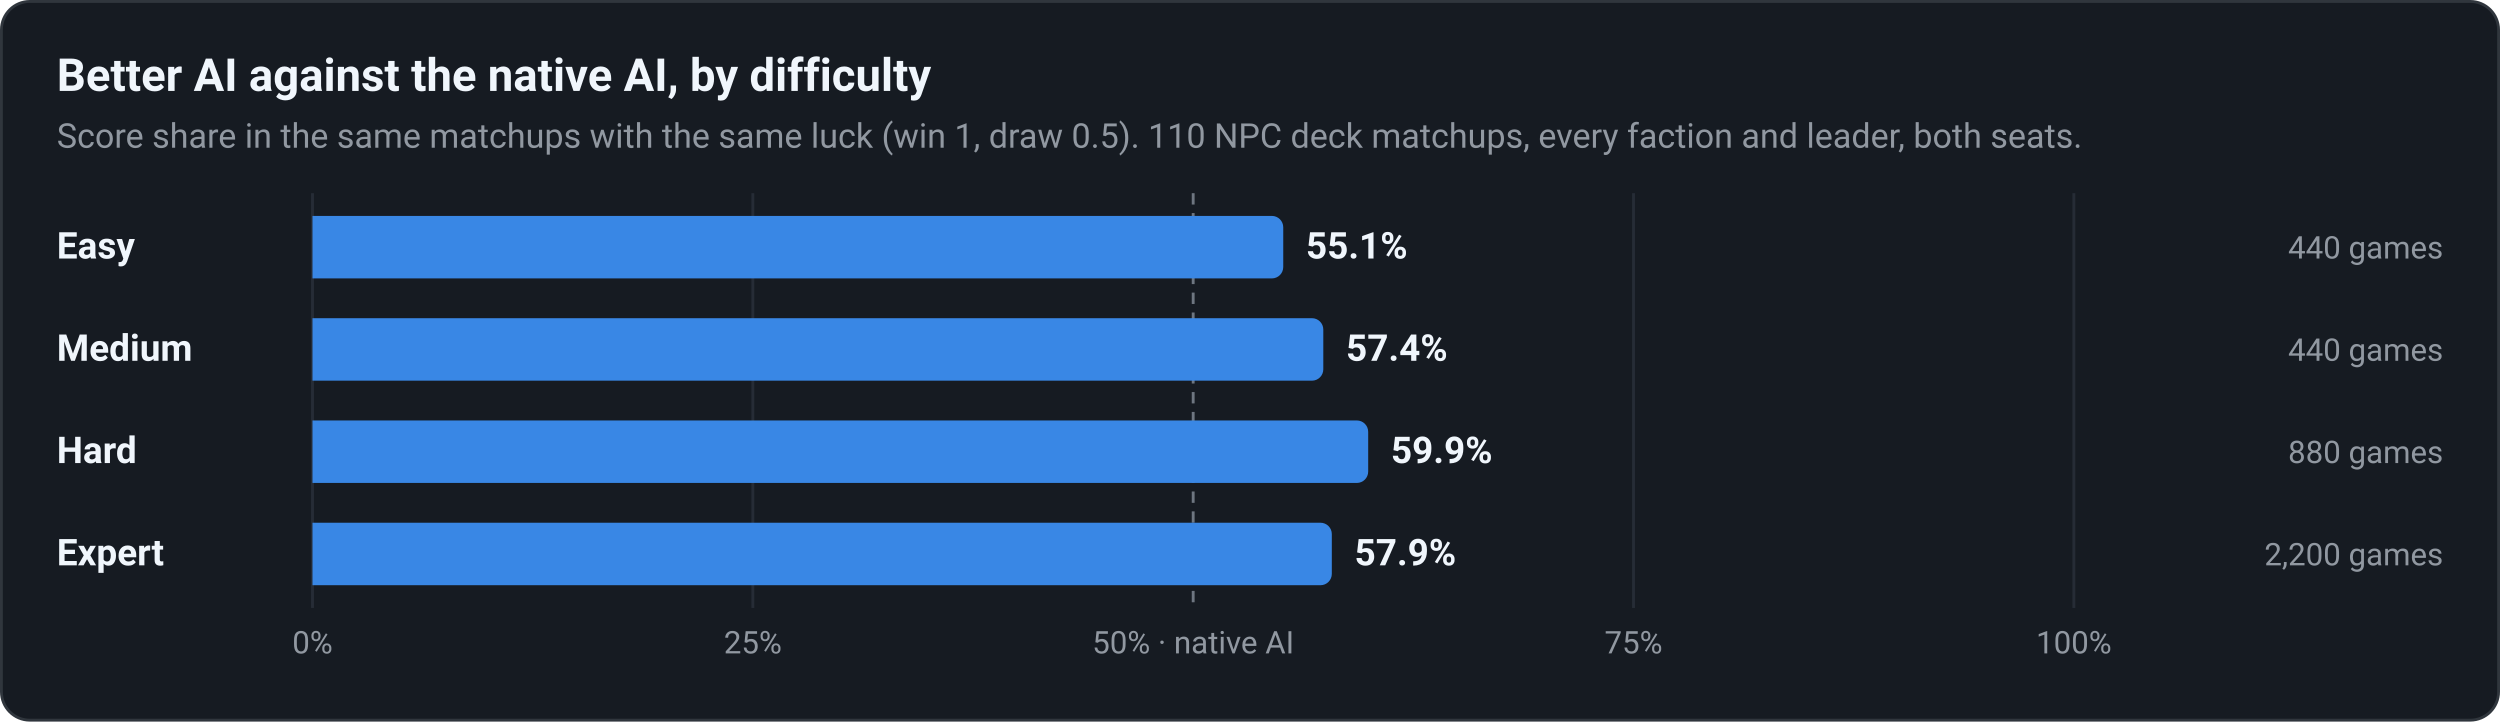
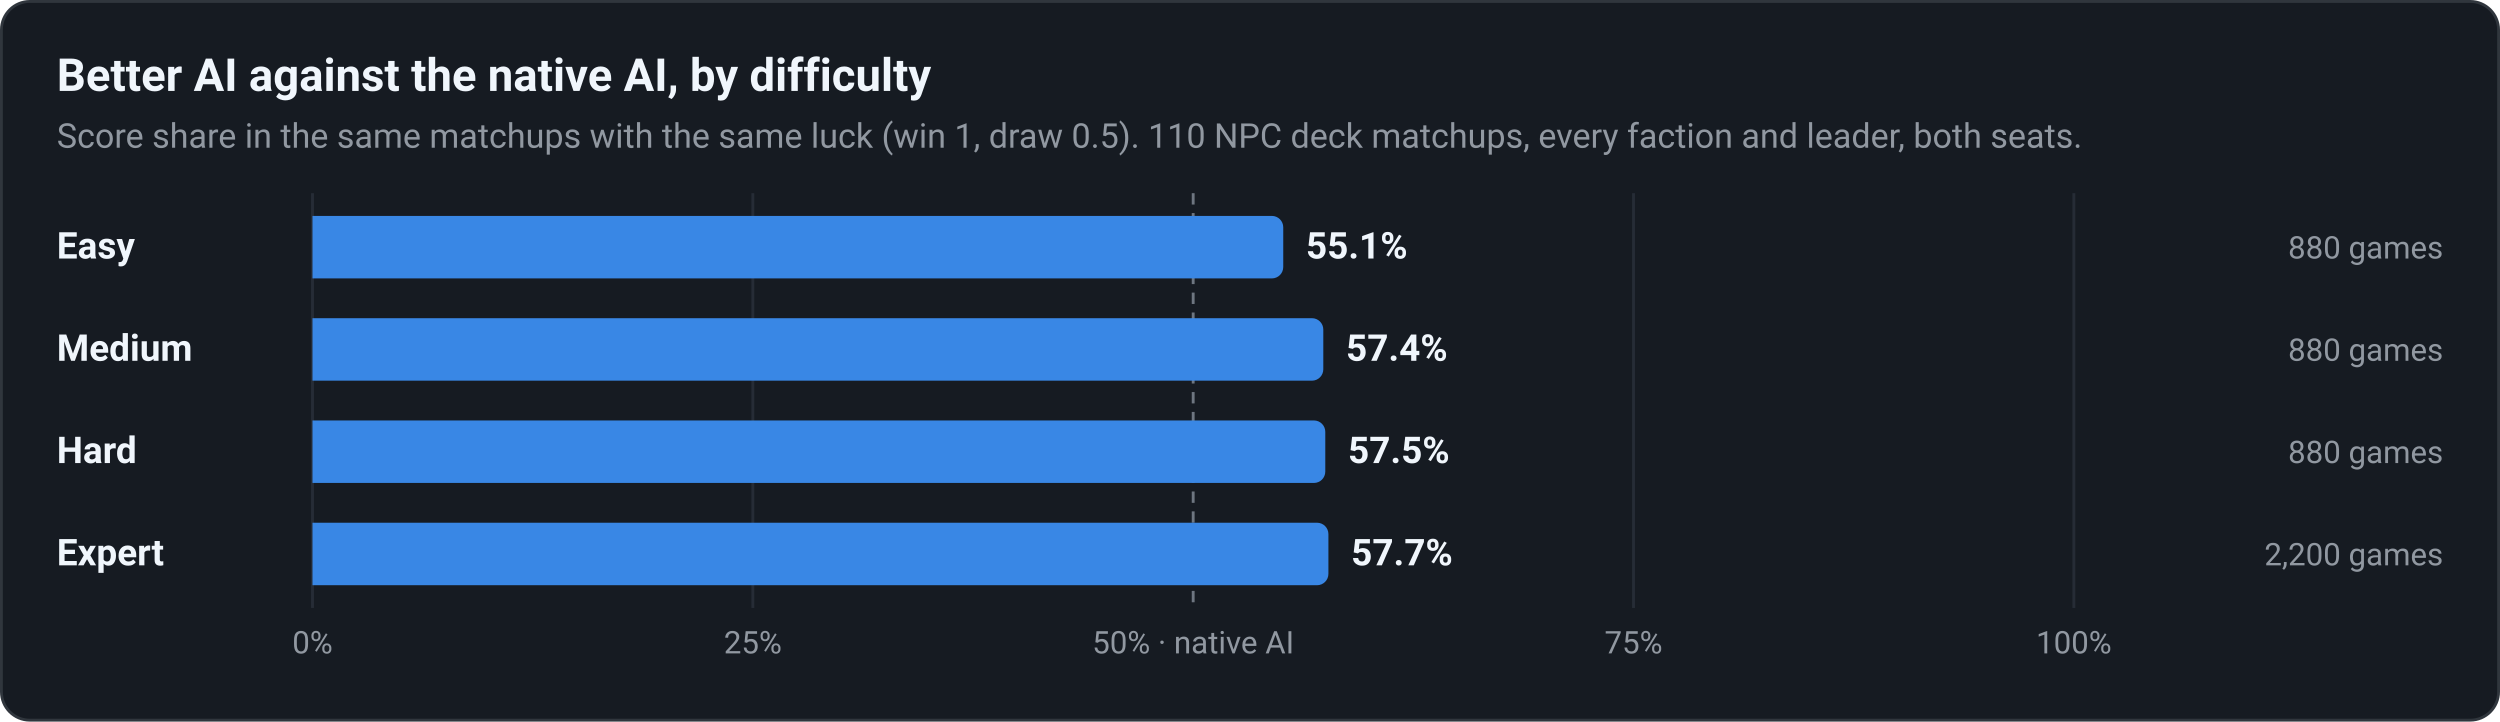
<svg xmlns="http://www.w3.org/2000/svg" width="880" height="254" viewBox="0 0 880 254" font-family="system-ui,-apple-system,'Segoe UI',Roboto,Helvetica,Arial,sans-serif" role="img" aria-label="Better AI against the native AI, by difficulty">
  <rect x="0.5" y="0.5" width="879" height="253" rx="10" fill="#161b22" stroke="#30363d" />
  <text x="20.0" y="32.0" fill="#f0f6fc" font-size="16" font-weight="600" text-anchor="start">Better AI against the native AI, by difficulty</text>
  <text x="20.0" y="52.0" fill="#9198a1" font-size="12" font-weight="400" text-anchor="start">Score share in the same matchups with the same luck (win 1, draw 0.5). 110 NPC deck matchups, every faction and leader, both seats.</text>
  <line x1="110.0" y1="68" x2="110.0" y2="214" stroke="#262c36" stroke-width="1" />
  <text x="110.0" y="230.0" fill="#9198a1" font-size="11" font-weight="400" text-anchor="middle">0%</text>
  <line x1="265.0" y1="68" x2="265.0" y2="214" stroke="#262c36" stroke-width="1" />
  <text x="265.0" y="230.0" fill="#9198a1" font-size="11" font-weight="400" text-anchor="middle">25%</text>
  <line x1="420.0" y1="68" x2="420.0" y2="214" stroke="#6e7681" stroke-width="1" stroke-dasharray="4 3" />
  <text x="420.0" y="230.0" fill="#9198a1" font-size="11" font-weight="400" text-anchor="middle">50% · native AI</text>
  <line x1="575.0" y1="68" x2="575.0" y2="214" stroke="#262c36" stroke-width="1" />
  <text x="575.0" y="230.0" fill="#9198a1" font-size="11" font-weight="400" text-anchor="middle">75%</text>
  <line x1="730.0" y1="68" x2="730.0" y2="214" stroke="#262c36" stroke-width="1" />
  <text x="730.0" y="230.0" fill="#9198a1" font-size="11" font-weight="400" text-anchor="middle">100%</text>
  <text x="20.0" y="91.0" fill="#f0f6fc" font-size="13" font-weight="600" text-anchor="start">Easy</text>
  <path d="M110.0,76.0 H447.7 A4,4 0 0 1 451.7,80.0 V94.0 A4,4 0 0 1 447.7,98.0 H110.0 Z" fill="#3987e5" />
  <text x="459.7" y="91.0" fill="#f0f6fc" font-size="13" font-weight="600" text-anchor="start">55.1%</text>
-   <text x="860.0" y="91.0" fill="#9198a1" font-size="11" font-weight="400" text-anchor="end">440 games</text>
+   <text x="860.0" y="91.0" fill="#9198a1" font-size="11" font-weight="400" text-anchor="end">880 games</text>
  <text x="20.0" y="127.0" fill="#f0f6fc" font-size="13" font-weight="600" text-anchor="start">Medium</text>
  <path d="M110.0,112.0 H461.8 A4,4 0 0 1 465.8,116.0 V130.0 A4,4 0 0 1 461.8,134.0 H110.0 Z" fill="#3987e5" />
  <text x="473.8" y="127.0" fill="#f0f6fc" font-size="13" font-weight="600" text-anchor="start">57.4%</text>
-   <text x="860.0" y="127.0" fill="#9198a1" font-size="11" font-weight="400" text-anchor="end">440 games</text>
+   <text x="860.0" y="127.0" fill="#9198a1" font-size="11" font-weight="400" text-anchor="end">880 games</text>
  <text x="20.0" y="163.0" fill="#f0f6fc" font-size="13" font-weight="600" text-anchor="start">Hard</text>
-   <path d="M110.0,148.0 H477.6 A4,4 0 0 1 481.6,152.0 V166.0 A4,4 0 0 1 477.6,170.0 H110.0 Z" fill="#3987e5" />
-   <text x="489.6" y="163.0" fill="#f0f6fc" font-size="13" font-weight="600" text-anchor="start">59.9%</text>
+   <path d="M110.0,148.0 H462.5 A4,4 0 0 1 466.5,152.0 V166.0 A4,4 0 0 1 462.5,170.0 H110.0 Z" fill="#3987e5" />
+   <text x="474.5" y="163.0" fill="#f0f6fc" font-size="13" font-weight="600" text-anchor="start">57.5%</text>
  <text x="860.0" y="163.0" fill="#9198a1" font-size="11" font-weight="400" text-anchor="end">880 games</text>
  <text x="20.0" y="199.0" fill="#f0f6fc" font-size="13" font-weight="600" text-anchor="start">Expert</text>
-   <path d="M110.0,184.0 H464.8 A4,4 0 0 1 468.8,188.0 V202.0 A4,4 0 0 1 464.8,206.0 H110.0 Z" fill="#3987e5" />
-   <text x="476.8" y="199.0" fill="#f0f6fc" font-size="13" font-weight="600" text-anchor="start">57.9%</text>
+   <path d="M110.0,184.0 H463.6 A4,4 0 0 1 467.6,188.0 V202.0 A4,4 0 0 1 463.6,206.0 H110.0 Z" fill="#3987e5" />
+   <text x="475.6" y="199.0" fill="#f0f6fc" font-size="13" font-weight="600" text-anchor="start">57.7%</text>
  <text x="860.0" y="199.0" fill="#9198a1" font-size="11" font-weight="400" text-anchor="end">2,200 games</text>
</svg>
